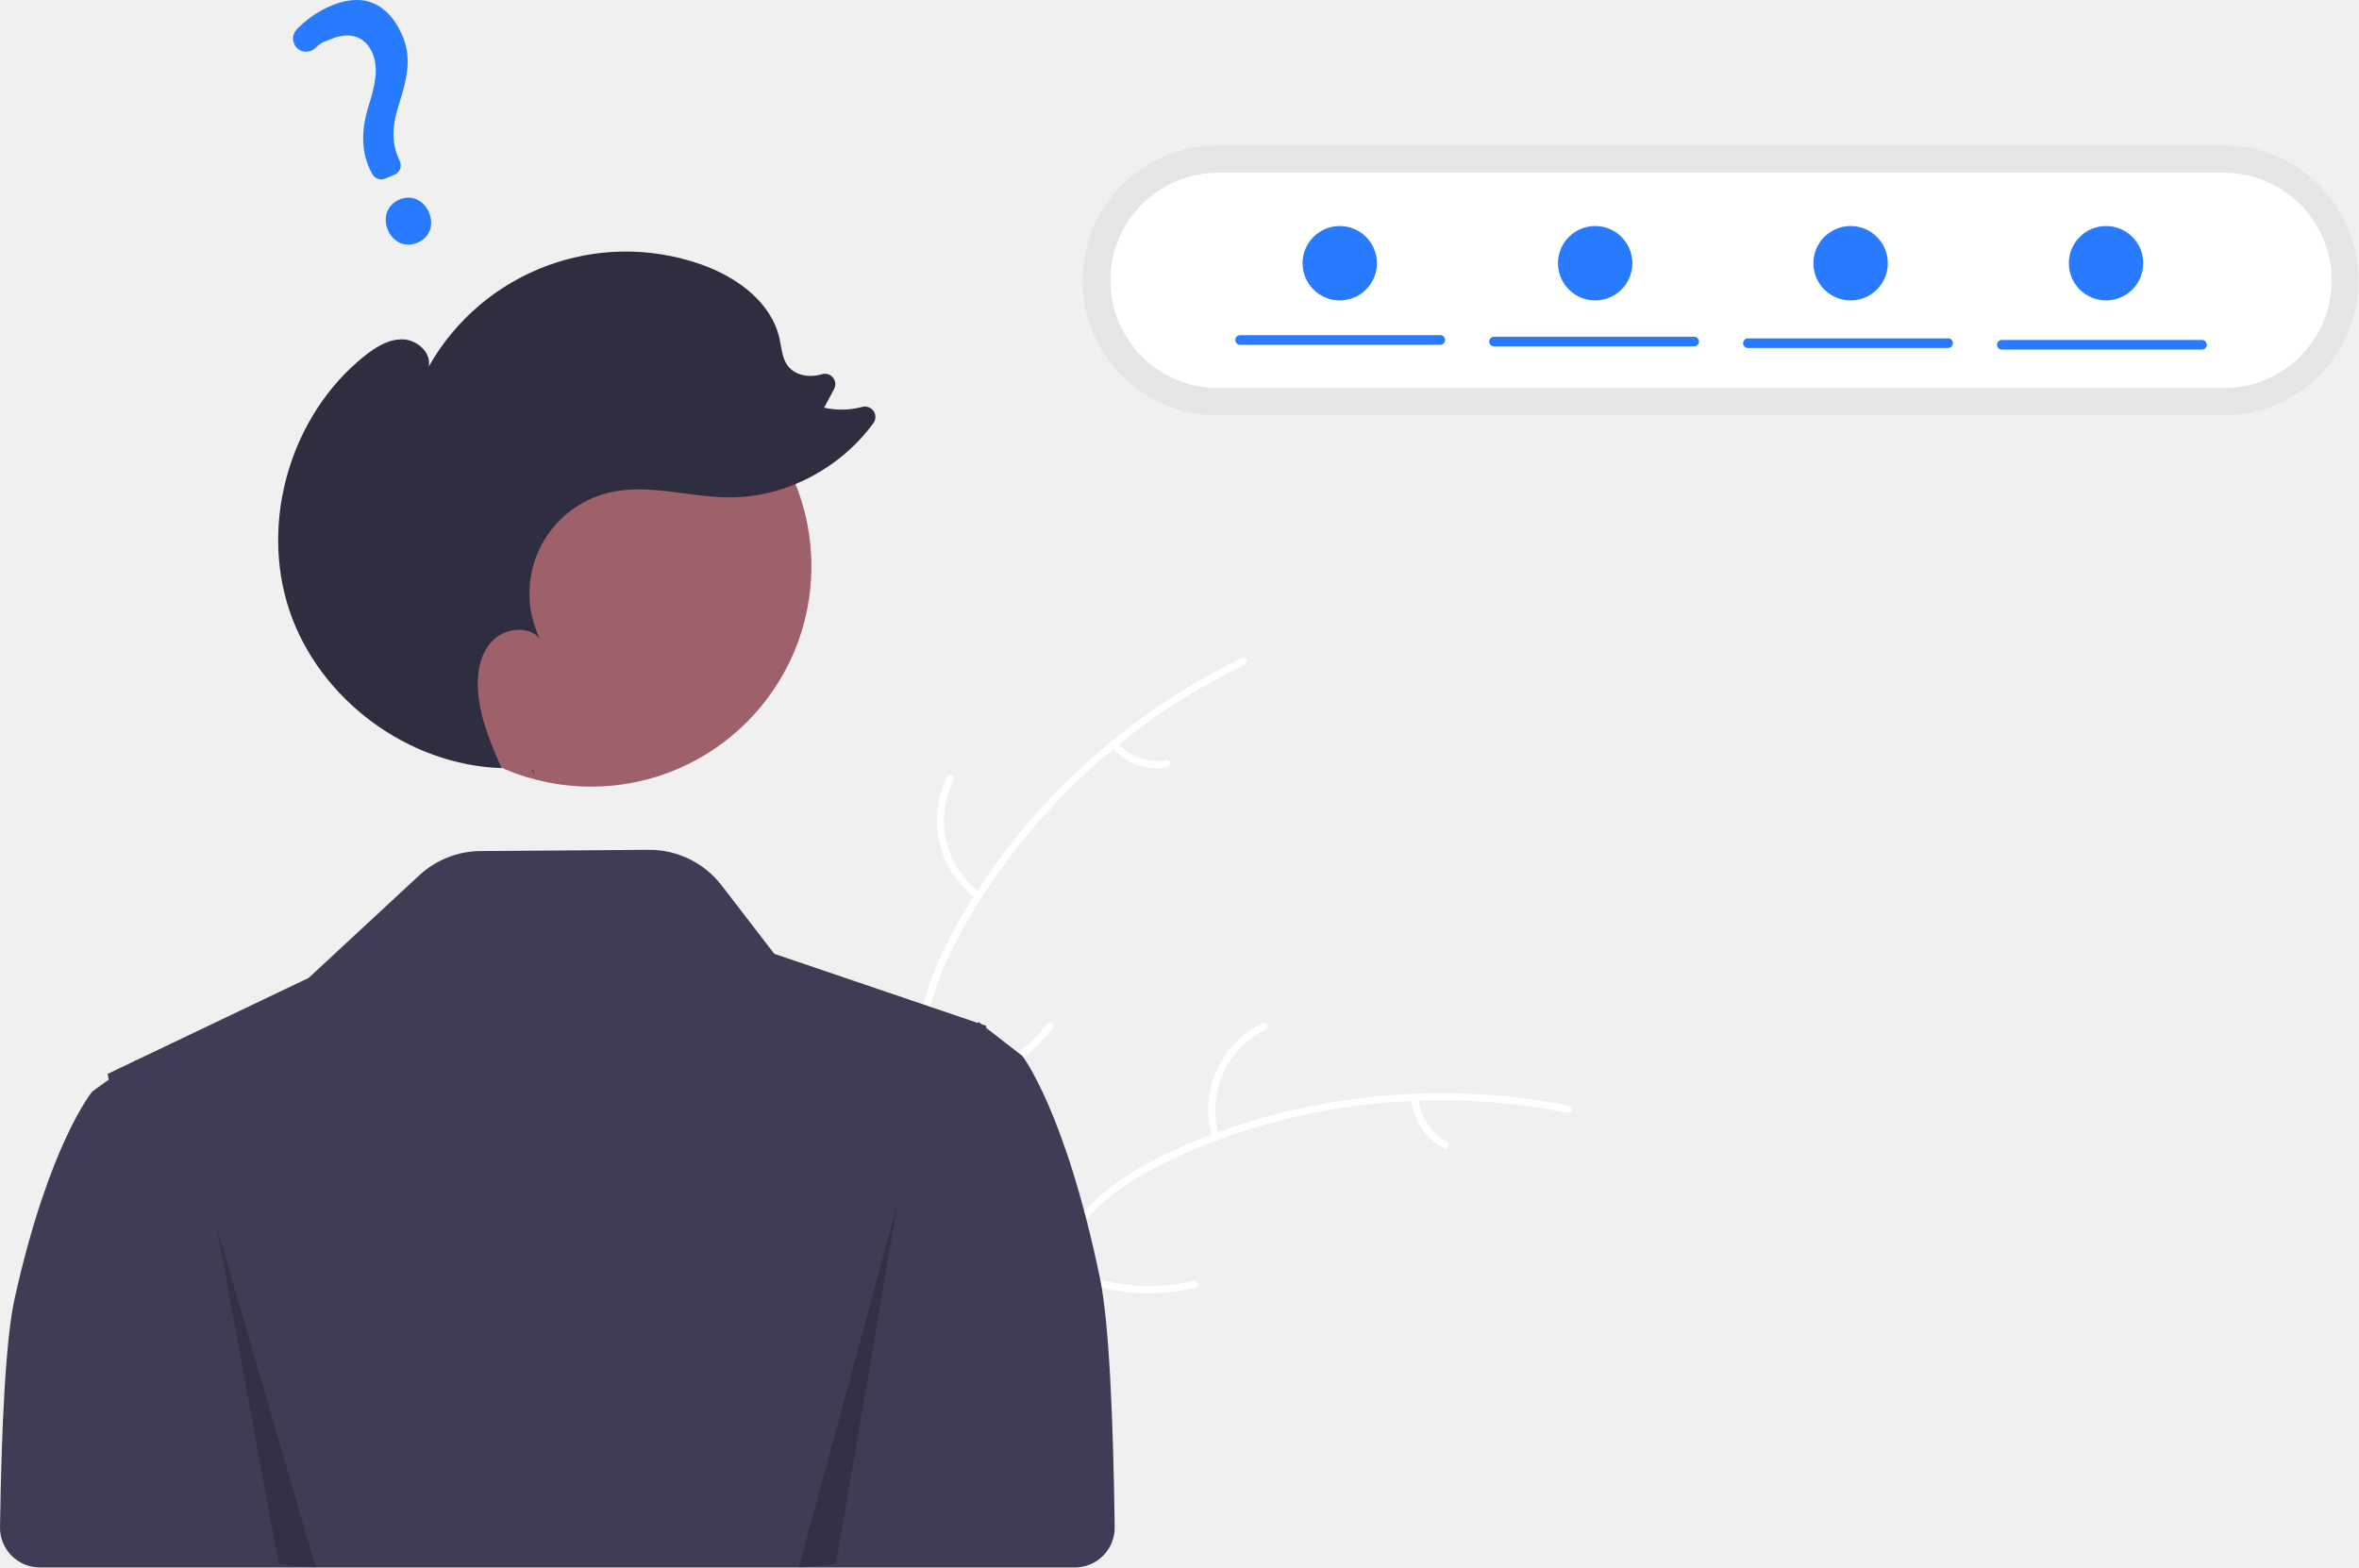
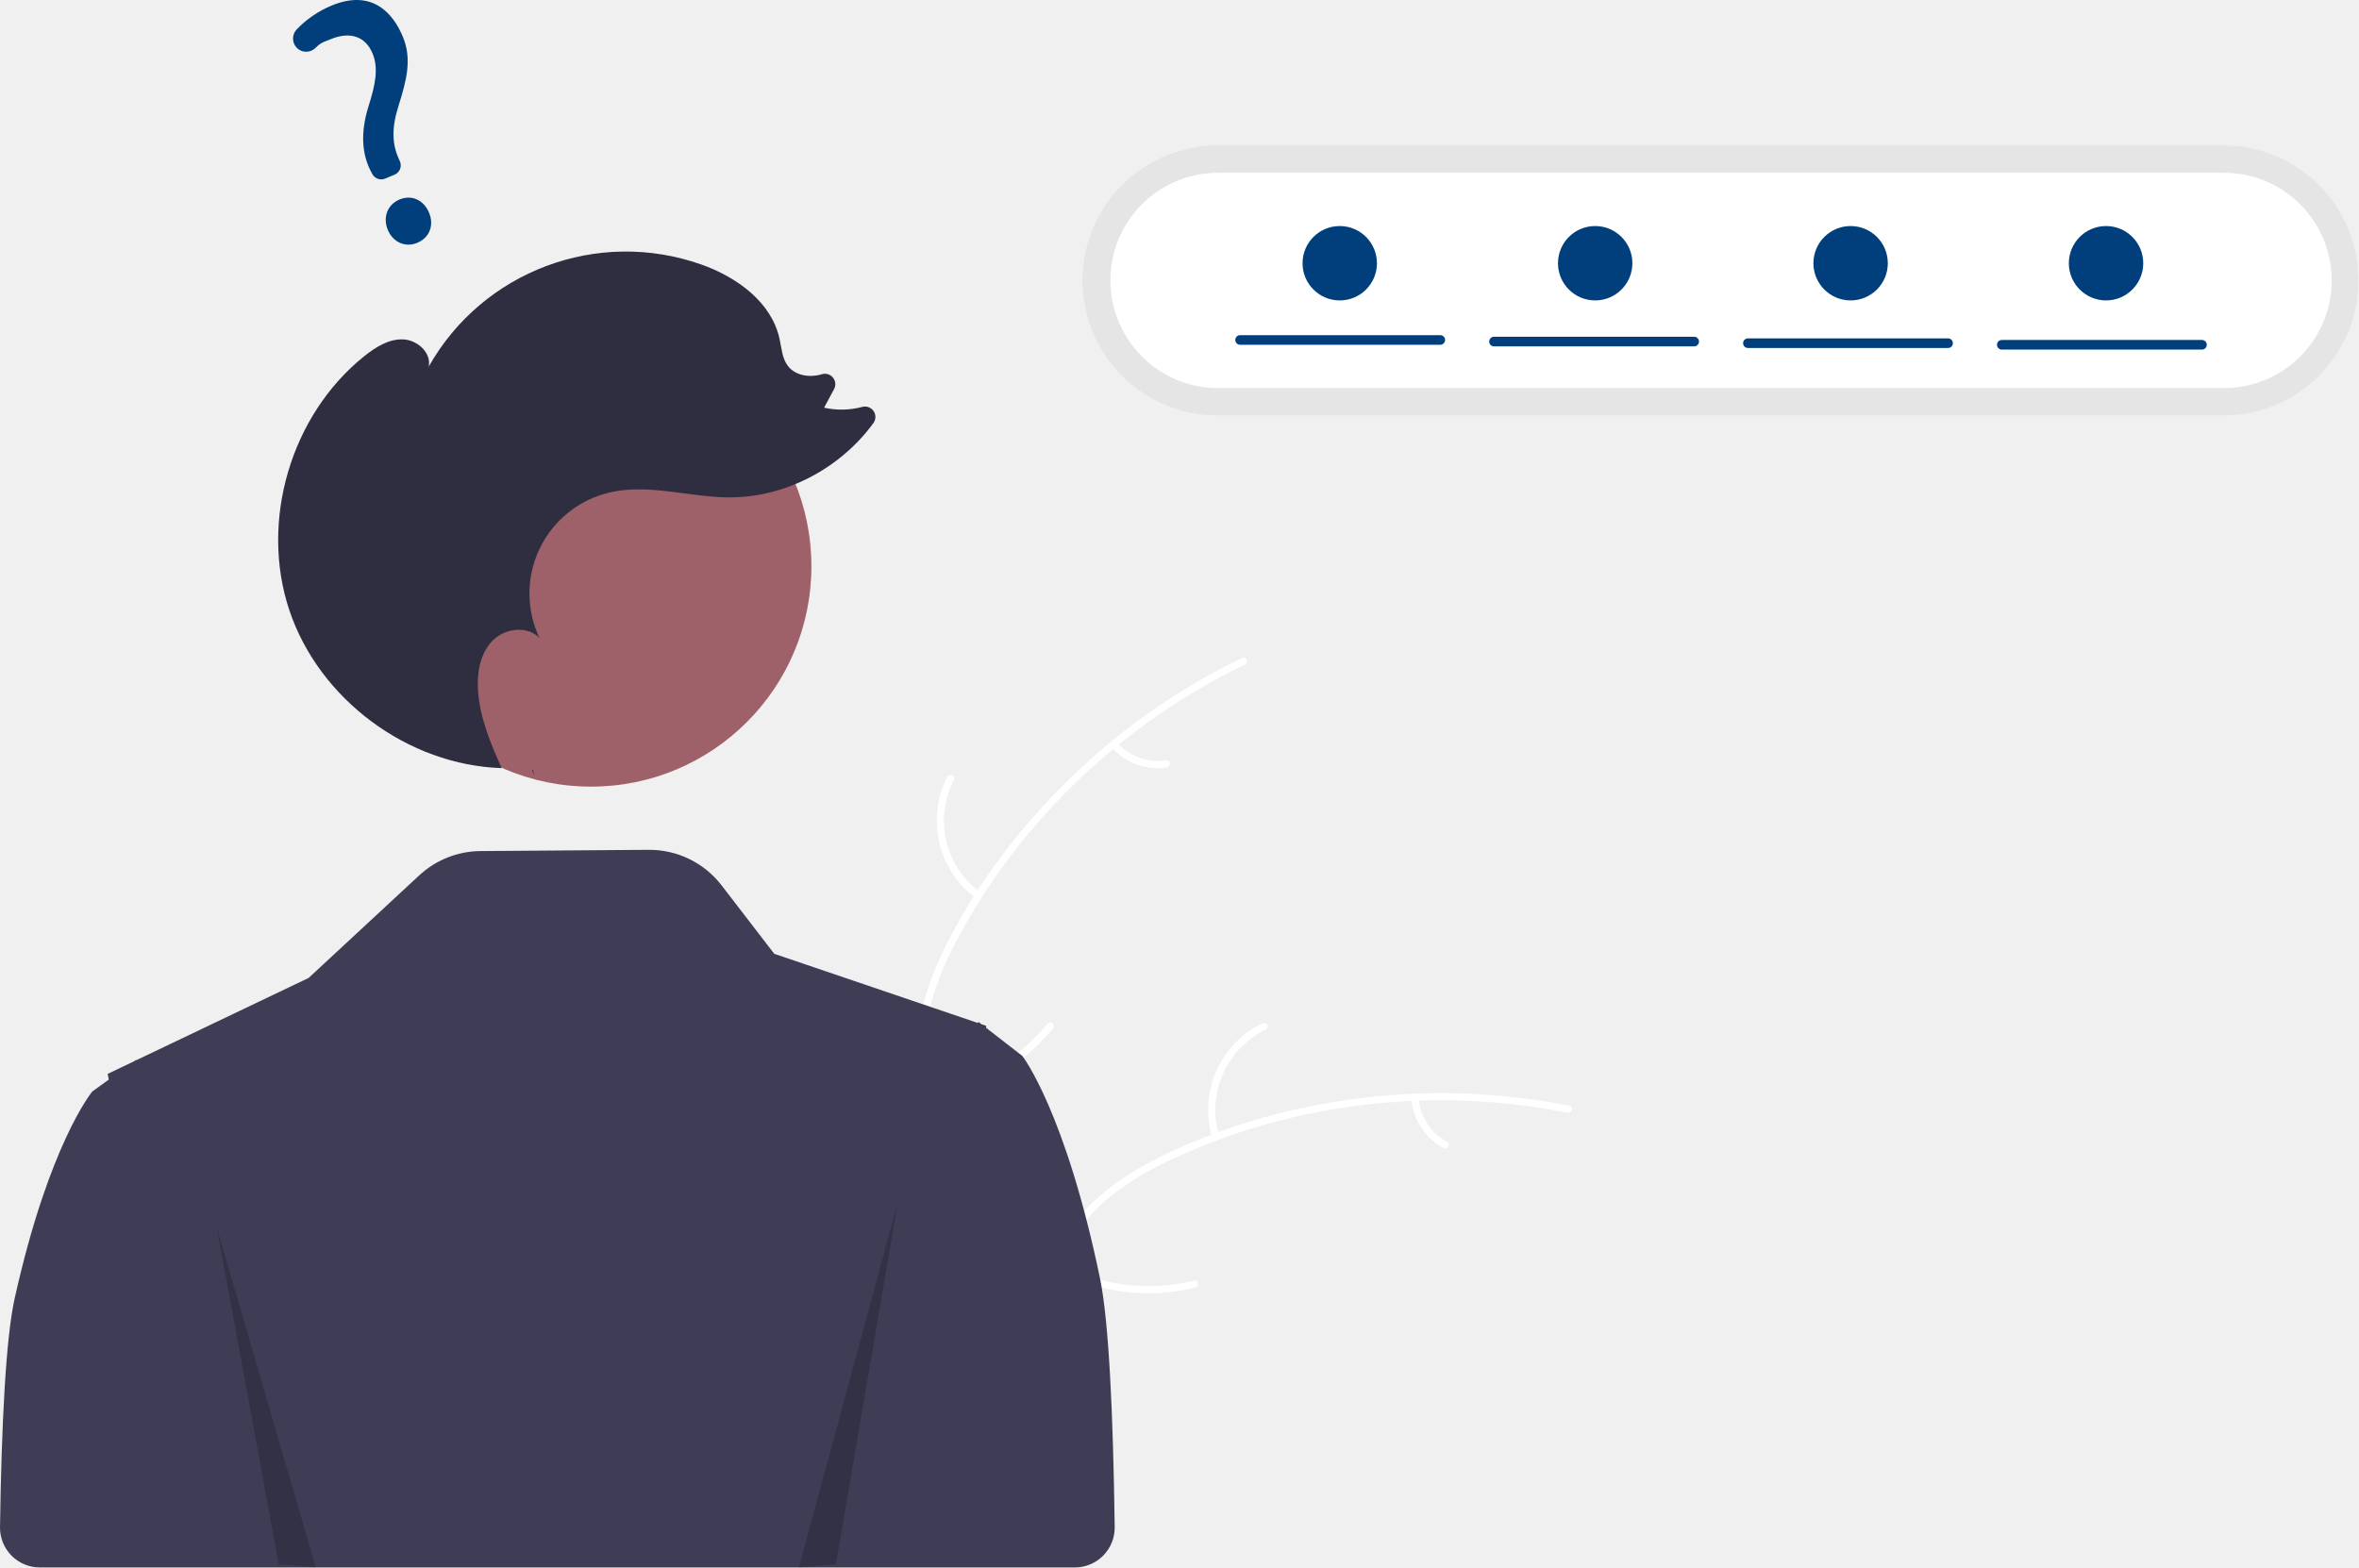
<svg xmlns="http://www.w3.org/2000/svg" data-name="Layer 1" width="951.235" height="632.162" viewBox="0 0 951.235 632.162">
  <path d="M465.591,496.884c32.599-57.345,94.782-101.377,160.608-97.135a303.919,303.919,0,0,0-79.931,192.744c-1.081,27.644.595,58.502-17.759,79.201-11.42,12.88-28.877,19.117-46.04,20.426-17.164,1.308-34.324-1.793-51.259-4.881l-4.108,1.261C425.537,622.556,432.992,554.23,465.591,496.884Z" transform="translate(-124.3823 -133.0693)" fill="#f0f0f0" />
  <path d="M626.297,401.13C577.62,424.563,536.113,463.7,510.633,511.429c-5.509,10.319-10.199,21.266-12.244,32.841-2.047,11.58-.617,22.603,3.338,33.602,3.616,10.055,8.479,19.921,9.588,30.68,1.169,11.34-3.004,21.944-10.515,30.359-9.19,10.296-21.531,16.677-33.817,22.497-13.641,6.462-27.912,12.958-37.573,25.019-1.171,1.461-3.37-.441-2.201-1.9,16.809-20.983,45.583-24.928,65.536-41.831,9.31-7.887,16.3-18.628,15.859-31.214-.386-11.005-5.392-21.184-9.141-31.333-3.937-10.657-5.9-21.372-4.488-32.734,1.444-11.622,5.716-22.776,10.937-33.191,11.774-23.488,27.887-45.051,46.345-63.691a264.375,264.375,0,0,1,73.099-52.155c1.681-.809,2.612,1.947.942,2.751Z" transform="translate(-124.3823 -133.0693)" fill="#fff" />
  <path d="M518.097,495.478a38.974,38.974,0,0,1-11.761-49.077c.851-1.666,3.48-.421,2.627,1.247a36.089,36.089,0,0,0,11.033,45.63c1.515,1.097-.393,3.291-1.9,2.201Z" transform="translate(-124.3823 -133.0693)" fill="#fff" />
  <path d="M499.222,573.016A75.118,75.118,0,0,0,546.783,545.906c1.176-1.457,3.375.444,2.201,1.9A78.134,78.134,0,0,1,499.435,575.915c-1.855.266-2.058-2.635-.213-2.899Z" transform="translate(-124.3823 -133.0693)" fill="#fff" />
  <path d="M574.907,432.685a22.061,22.061,0,0,0,19.718,7.03c1.851-.289,2.052,2.612.213,2.899a24.721,24.721,0,0,1-21.83-7.728,1.502,1.502,0,0,1-.151-2.05,1.461,1.461,0,0,1,2.05-.151Z" transform="translate(-124.3823 -133.0693)" fill="#fff" />
  <path d="M757.173,580.652c-1.151.213-2.302.427-3.463.662a290.53,290.53,0,0,0-45.425,12.557c-1.149.4-2.308.823-3.443,1.255a306.284,306.284,0,0,0-96.329,58.622,297.44,297.44,0,0,0-31.2,32.695c-13.196,16.123-26.221,34.654-43.465,45.166a51.028,51.028,0,0,1-5.552,3.01l-99.338-41.204c-.179-.207-.368-.392-.548-.599l-4.041-1.464c.451-.636.932-1.287,1.383-1.923.26-.37.542-.731.802-1.102.18-.244.362-.488.511-.718.06-.081.121-.162.171-.221.149-.23.311-.429.451-.636q4.02-5.465,8.13-10.892c.009-.023.009-.023.041-.036,20.951-27.516,44.382-53.525,71.017-75.151.802-.65,1.611-1.324,2.458-1.955a283.824,283.824,0,0,1,38.364-25.951,250.912,250.912,0,0,1,22.758-11.253A208.652,208.652,0,0,1,633.669,545.389c43.431-4.033,87.669,5.869,120.98,33.154C755.5,579.241,756.331,579.931,757.173,580.652Z" transform="translate(-124.3823 -133.0693)" fill="#f0f0f0" />
  <path d="M756.427,581.82c-52.975-10.597-109.678-4.339-158.759,18.43-10.611,4.923-20.947,10.84-29.549,18.85-8.606,8.014-14.101,17.676-17.565,28.839-3.167,10.205-5.224,21.011-10.816,30.269-5.895,9.758-15.61,15.712-26.674,17.909-13.537,2.688-27.232.352-40.545-2.397-14.782-3.053-30.088-6.459-45.063-2.646-1.814.462-2.425-2.381-.613-2.842,26.055-6.634,51.404,7.541,77.512,6.058,12.183-.692,24.23-5.06,31.455-15.374,6.318-9.019,8.449-20.16,11.566-30.521,3.273-10.879,8.157-20.616,16.124-28.838,8.151-8.41,18.277-14.744,28.715-19.916,23.542-11.665,49.39-19.181,75.35-22.951a264.375,264.375,0,0,1,89.766,2.367c1.83.366.913,3.127-.905,2.763Z" transform="translate(-124.3823 -133.0693)" fill="#fff" />
  <path d="M613.231,592.008a38.974,38.974,0,0,1,20.158-46.266c1.682-.817,3.032,1.759,1.347,2.577a36.089,36.089,0,0,0-18.663,43.076c.549,1.788-2.296,2.391-2.842.613Z" transform="translate(-124.3823 -133.0693)" fill="#fff" />
  <path d="M551.478,642.554a75.118,75.118,0,0,0,54.296,6.99c1.816-.456,2.427,2.387.613,2.842a78.135,78.135,0,0,1-56.485-7.388c-1.641-.905-.057-3.343,1.576-2.443Z" transform="translate(-124.3823 -133.0693)" fill="#fff" />
  <path d="M696.396,576.075a22.061,22.061,0,0,0,11.511,17.484c1.652.884.066,3.321-1.576,2.443a24.721,24.721,0,0,1-12.777-19.314,1.502,1.502,0,0,1,1.114-1.728,1.461,1.461,0,0,1,1.728,1.114Z" transform="translate(-124.3823 -133.0693)" fill="#fff" />
  <path d="M567.941,648.631c-13.912-67.267-31.302-89.694-31.302-89.694l-6.643-5.152-7.989-6.206.039-.798-1.895-.644-.445-.346-.729-.56-.117.126-.248.256-36.152-12.289-45.865-15.579L415.355,490.14a36.734,36.734,0,0,0-29.387-14.334l-67.829.502a36.734,36.734,0,0,0-24.71,9.801l-44.583,41.354-69.469,33.178-.117-.117-.729.521-10.734,5.132.443,2.306-6.643,4.794s-17.39,20.868-31.302,83.459c-3.539,15.926-5.281,50.09-5.91,92.188a16.069,16.069,0,0,0,16.062,16.307H511.494v-0H557.806a16.072,16.072,0,0,0,16.063-16.291C573.254,703.131,571.513,665.902,567.941,648.631Z" transform="translate(-124.3823 -133.0693)" fill="#3f3d56" />
  <path d="M615.548,191.732a54.431,54.431,0,1,0,0,108.861H1021.187a54.431,54.431,0,0,0,0-108.861Z" transform="translate(-124.3823 -133.0693)" fill="#e5e5e5" />
  <path d="M615.548,202.747a43.415,43.415,0,1,0,0,86.83H1021.187a43.415,43.415,0,0,0,0-86.83Z" transform="translate(-124.3823 -133.0693)" fill="#fff" />
  <circle id="e096411a-cdc3-4e6d-bbd4-4630e1fee17e" data-name="ab6171fa-7d69-4734-b81c-8dff60f9761b" cx="238.323" cy="228.392" r="88.863" fill="#9e616a" />
  <path d="M339.972,445.973q-.569-1.254-1.136-2.516c.146.005.29.026.435.029Z" transform="translate(-124.3823 -133.0693)" fill="#2f2e41" />
  <path d="M271.371,276.64c4.494-3.585,9.747-6.884,15.494-6.699,5.746.185,11.573,5.375,10.383,11a91.318,91.318,0,0,1,109.895-41.208c14.282,5.039,28.287,15.119,31.568,29.904.842,3.795,1.023,7.957,3.393,11.039,2.988,3.886,8.705,4.765,13.412,3.398q.071-.021.141-.042a4.199,4.199,0,0,1,5.073,5.927l-4.041,7.537a32.383,32.383,0,0,0,15.428-.328,4.195,4.195,0,0,1,4.455,6.528c-13.325,18.294-35.586,30.108-58.303,29.969-16.146-.098-32.458-5.663-48.172-1.95a41.844,41.844,0,0,0-28.144,58.74c-4.827-5.28-14.159-4.03-19.097,1.147-4.938,5.177-6.216,12.904-5.719,20.041.761,10.916,5.038,21.201,9.546,31.212-37.801-1.19-73.555-27.707-85.59-63.572C229.008,343.267,241.674,300.33,271.371,276.64Z" transform="translate(-124.3823 -133.0693)" fill="#2f2e41" />
  <polygon points="87.464 495.253 112.388 630.86 127.343 632.162 87.464 495.253" opacity="0.2" />
  <polygon points="362.007 485.026 337.083 630.762 322.128 632.162 362.007 485.026" opacity="0.2" />
-   <path d="M292.629,231.001c-4.779,1.995-9.765-.191-11.857-5.2-2.123-5.085-.14-10.246,4.715-12.274,4.856-2.028,9.754.165,11.911,5.331C299.524,223.948,297.563,228.941,292.629,231.001Zm-9.154-27.482-3.8,1.587a4.099,4.099,0,0,1-5.206-1.909l-.188-.368c-4.088-7.373-4.557-16.335-1.384-26.621,2.939-9.227,4.16-15.717,1.705-21.596-2.838-6.797-8.899-8.927-16.628-5.842-2.998,1.252-3.952,1.232-6.311,3.572a5.416,5.416,0,0,1-3.921,1.593,5.235,5.235,0,0,1-3.747-1.643,5.348,5.348,0,0,1-.037-7.297,41.535,41.535,0,0,1,14.046-9.644c16.606-6.934,24.966,3.303,28.792,12.465,3.742,8.961,1.637,17.275-1.745,28.043-2.834,8.948-2.669,15.578.55,22.17a4.081,4.081,0,0,1-2.126,5.491Z" transform="translate(-124.3823 -133.0693)" fill="#287bff" />
-   <path d="M705.149,272.122h-80.707a1.944,1.944,0,1,1,0-3.888h80.707a1.944,1.944,0,0,1,0,3.888Z" transform="translate(-124.3823 -133.0693)" fill="#287bff" />
-   <path d="M807.53,272.77h-80.707a1.944,1.944,0,1,1,0-3.888h80.707a1.944,1.944,0,1,1,0,3.888Z" transform="translate(-124.3823 -133.0693)" fill="#287bff" />
-   <path d="M909.912,273.418H829.205a1.944,1.944,0,0,1,0-3.888h80.707a1.944,1.944,0,1,1,0,3.888Z" transform="translate(-124.3823 -133.0693)" fill="#287bff" />
-   <path d="M1012.294,274.066h-80.707a1.944,1.944,0,0,1,0-3.888h80.707a1.944,1.944,0,0,1,0,3.888Z" transform="translate(-124.3823 -133.0693)" fill="#287bff" />
-   <circle cx="540.235" cy="106.162" r="15" fill="#287bff" />
-   <circle cx="643.235" cy="106.162" r="15" fill="#287bff" />
-   <circle cx="746.235" cy="106.162" r="15" fill="#287bff" />
-   <circle cx="849.235" cy="106.162" r="15" fill="#287bff" />
+   <path d="M292.629,231.001c-4.779,1.995-9.765-.191-11.857-5.2-2.123-5.085-.14-10.246,4.715-12.274,4.856-2.028,9.754.165,11.911,5.331C299.524,223.948,297.563,228.941,292.629,231.001Zm-9.154-27.482-3.8,1.587a4.099,4.099,0,0,1-5.206-1.909l-.188-.368c-4.088-7.373-4.557-16.335-1.384-26.621,2.939-9.227,4.16-15.717,1.705-21.596-2.838-6.797-8.899-8.927-16.628-5.842-2.998,1.252-3.952,1.232-6.311,3.572a5.416,5.416,0,0,1-3.921,1.593,5.235,5.235,0,0,1-3.747-1.643,5.348,5.348,0,0,1-.037-7.297,41.535,41.535,0,0,1,14.046-9.644c16.606-6.934,24.966,3.303,28.792,12.465,3.742,8.961,1.637,17.275-1.745,28.043-2.834,8.948-2.669,15.578.55,22.17a4.081,4.081,0,0,1-2.126,5.491Z" transform="translate(-124.3823 -133.0693)" fill="#013f7c" />
+   <path d="M705.149,272.122h-80.707a1.944,1.944,0,1,1,0-3.888h80.707a1.944,1.944,0,0,1,0,3.888Z" transform="translate(-124.3823 -133.0693)" fill="#013f7c" />
+   <path d="M807.53,272.77h-80.707a1.944,1.944,0,1,1,0-3.888h80.707a1.944,1.944,0,1,1,0,3.888Z" transform="translate(-124.3823 -133.0693)" fill="#013f7c" />
+   <path d="M909.912,273.418H829.205a1.944,1.944,0,0,1,0-3.888h80.707a1.944,1.944,0,1,1,0,3.888Z" transform="translate(-124.3823 -133.0693)" fill="#013f7c" />
+   <path d="M1012.294,274.066h-80.707a1.944,1.944,0,0,1,0-3.888h80.707a1.944,1.944,0,0,1,0,3.888Z" transform="translate(-124.3823 -133.0693)" fill="#013f7c" />
+   <circle cx="540.235" cy="106.162" r="15" fill="#013f7c" />
+   <circle cx="643.235" cy="106.162" r="15" fill="#013f7c" />
+   <circle cx="746.235" cy="106.162" r="15" fill="#013f7c" />
+   <circle cx="849.235" cy="106.162" r="15" fill="#013f7c" />
</svg>
